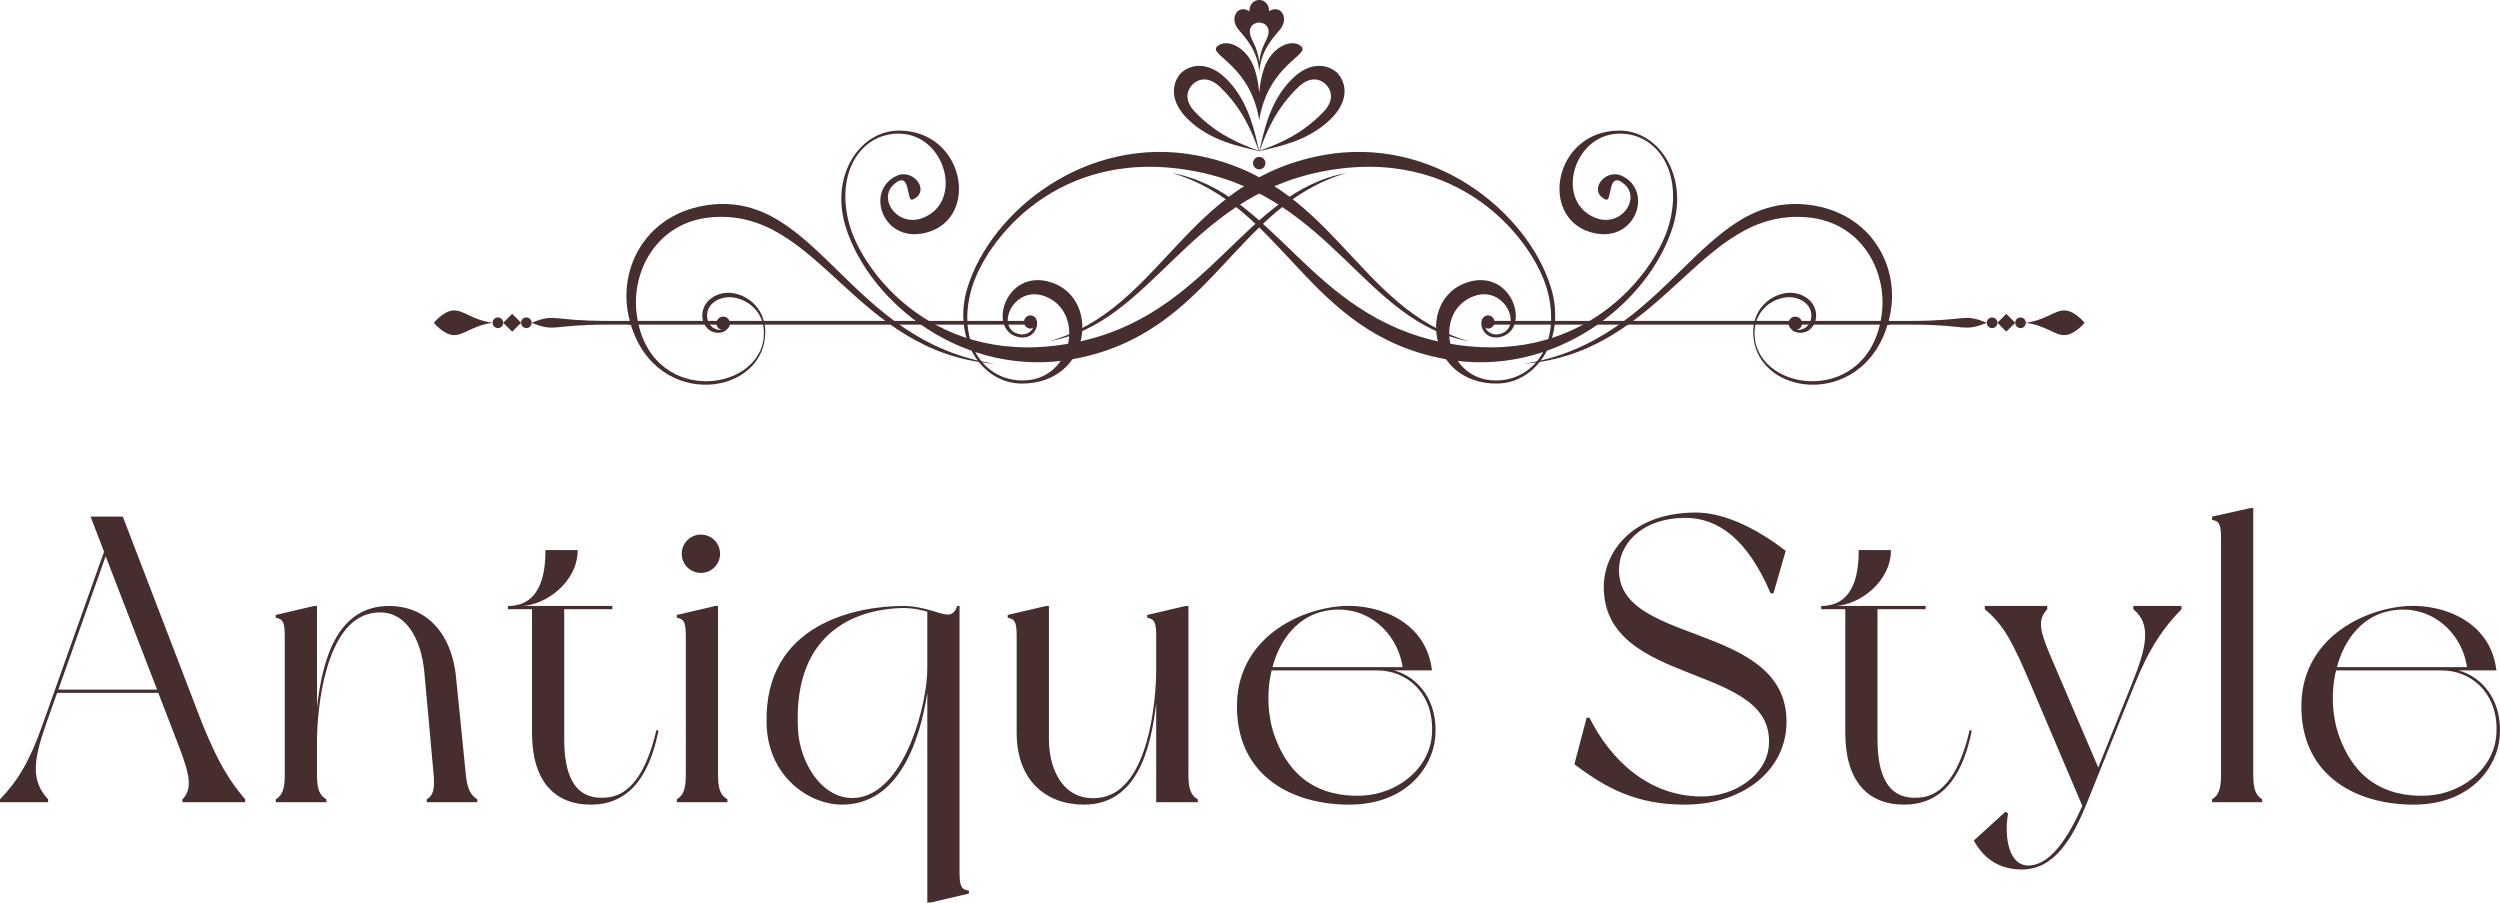
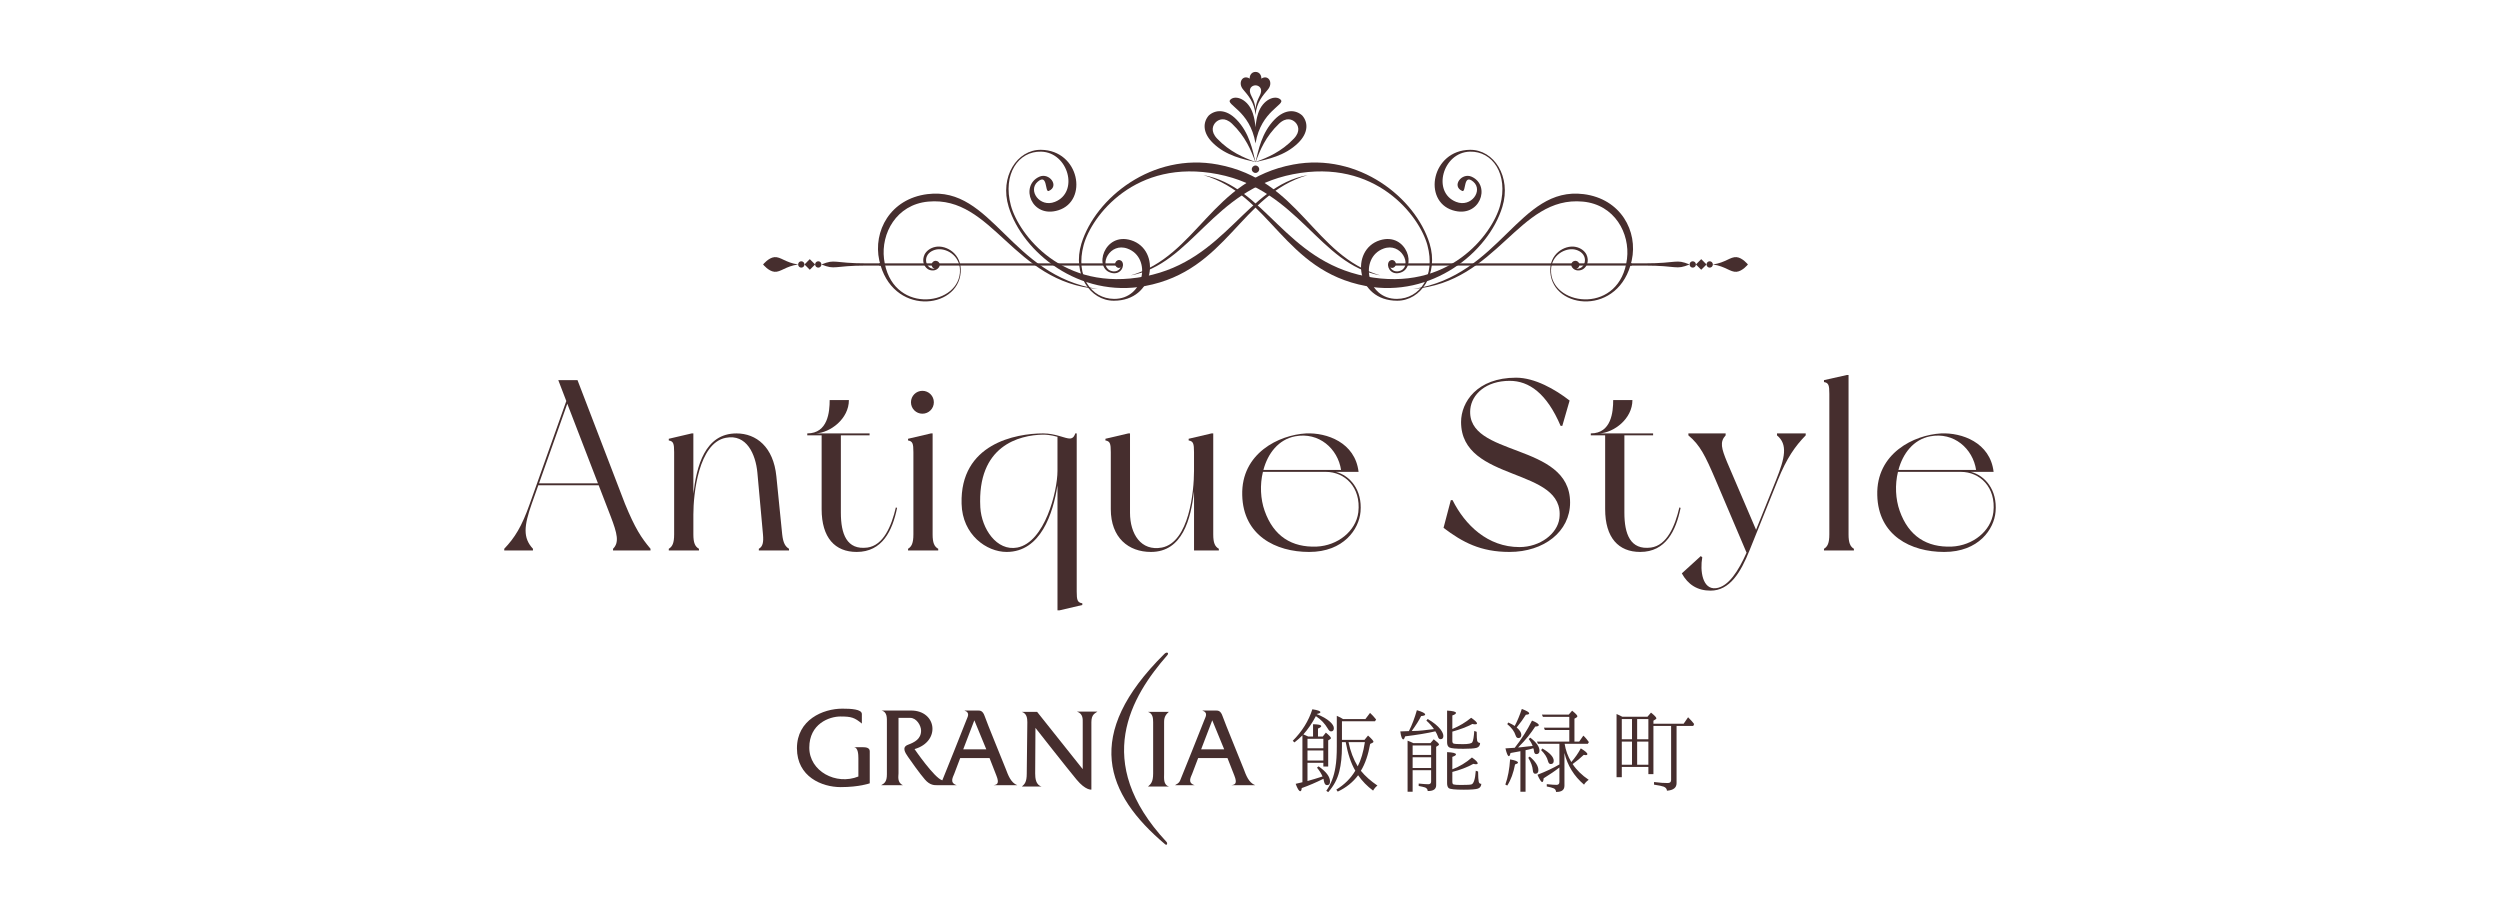
- <svg xmlns="http://www.w3.org/2000/svg" id="_レイヤー_2" data-name="レイヤー 2" viewBox="0 0 208.341 75.214">
+ <svg xmlns="http://www.w3.org/2000/svg" id="_レイヤー_2" data-name="レイヤー 2" viewBox="0 0 300 110">
  <defs>
    <style>
      .cls-1 {
        fill: #462e2e;
+       }
+ 
+       .cls-1, .cls-2 {
        stroke-width: 0px;
+       }
+ 
+       .cls-2 {
+         fill: none;
      }
    </style>
  </defs>
  <g id="top">
    <g>
      <g>
-         <path class="cls-1" d="m20.432,66.851h-5.235v-.238c.884-.884.612-2.074-.34-4.556l-1.666-4.317H4.76l-.918,2.583c-1.088,3.094-1.258,4.759.17,6.29v.238H0v-.238c1.462-1.53,2.448-3.094,3.57-6.29l5.1-14.347-1.122-2.923h2.686l6.629,17.27c1.394,3.4,2.278,4.759,3.57,6.29v.238Zm-7.343-9.383l-4.284-11.117-3.943,11.117h8.227Z" />
-         <path class="cls-1" d="m39.778,66.613v.238h-4.216v-.238c.544-.306.68-.884.578-2.006-.102-1.122-.612-6.867-.782-8.635-.238-2.55-1.496-5.439-4.42-4.861-3.808.748-4.521,7.853-4.521,10.708v2.788c0,1.19.238,1.7.782,2.006v.238h-4.216v-.238c.51-.306.748-.816.748-2.006v-11.491c0-1.189-.102-1.53-.748-1.632v-.238l3.196-.748h.238v8.431c.442-3.808,1.598-8.431,6.018-8.431,2.788,0,5.167,1.904,5.575,5.983.34,3.298.68,6.868.816,8.125.136,1.224.442,1.7.952,2.006Z" />
-         <path class="cls-1" d="m54.874,60.902c-.646,3.195-2.074,6.153-5.643,6.153-3.026,0-4.896-1.972-4.896-5.983v-10.301h-2.006v-.272c2.89,0,3.127-3.025,3.127-4.657h2.686c0,2.618-2.584,4.555-4.624,4.657h7.513v.272h-4.012v10.811c0,2.958.816,5.235,3.706,4.862,2.244-.306,3.366-2.992,3.978-5.61l.17.068Z" />
-         <path class="cls-1" d="m60.621,66.613v.238h-4.216v-.238c.51-.306.748-.816.748-2.006v-11.491c0-1.189-.102-1.53-.748-1.632v-.238l3.196-.748h.238v14.109c0,1.19.238,1.7.782,2.006Zm-3.808-20.466c0-.884.714-1.598,1.598-1.598s1.598.714,1.598,1.598c0,.884-.714,1.598-1.598,1.598s-1.598-.714-1.598-1.598Z" />
-         <path class="cls-1" d="m80.747,74.228v.238l-3.196.748h-.272v-17.474c-.612,3.943-2.346,9.315-7.105,9.315-2.788,0-6.187-2.38-6.289-6.731-.238-8.397,7.581-9.825,11.389-9.825,1.768,0,3.094.748,3.773.714.476-.034.646-.476.714-.714h.204v22.098c0,1.189.102,1.53.782,1.632Zm-3.468-23.254c-.17-.034-.952-.306-2.04-.306-3.264.068-9.213,1.496-8.737,10.165.17,2.958,2.278,6.154,5.167,5.61,3.841-.748,5.609-7.854,5.609-10.709v-4.76Z" />
-         <path class="cls-1" d="m99.82,66.851h-3.467v-8.261c-.442,3.842-1.598,8.465-6.018,8.465-3.128,0-5.609-1.972-5.609-5.983v-7.956c0-1.189-.102-1.53-.748-1.632v-.238l3.196-.748h.238v11.083c0,2.958,1.53,5.406,4.454,4.862,3.808-.748,4.488-7.854,4.488-10.709v-2.618c0-1.189-.102-1.53-.748-1.632v-.238l3.195-.748h.238v14.109c0,1.19.238,1.7.782,2.006v.238Z" />
-         <path class="cls-1" d="m119.608,61.446c-.204,2.414-2.346,5.609-7.173,5.609-4.692,0-9.213-2.312-9.349-7.921-.17-5.881,5.167-8.431,8.907-8.635,2.89-.136,6.868,1.258,7.343,5.372h-3.162c1.938.51,3.706,2.482,3.434,5.576Zm-4.827-5.576h-8.805c-.442,1.802-.34,3.808.238,5.439,1.258,3.57,3.808,5.134,7.275,4.998,2.924-.136,5.474-2.142,5.813-4.793.408-3.536-1.938-5.644-4.521-5.644Zm-8.737-.272h10.845c-.442-2.958-3.094-5.337-6.425-4.691-2.312.442-3.808,2.38-4.419,4.691Z" />
-         <path class="cls-1" d="m148.814,45.909l-1.02,3.536h-.238c-1.938-4.556-4.419-6.29-7.105-6.29-3.366,0-5.304,1.904-5.508,3.944-.646,6.799,13.939,4.556,13.939,13.055,0,4.045-3.638,6.901-8.465,6.901-4.045,0-6.562-1.36-9.213-3.366l1.02-3.875h.238c1.734,3.467,4.896,6.561,9.349,6.561,2.89,0,5.303-1.87,5.575-4.012.884-7.241-13.734-4.929-13.734-13.462,0-2.754,2.209-6.188,7.683-6.188,2.618,0,5.474,1.632,7.479,3.196Z" />
-         <path class="cls-1" d="m164.318,60.902c-.646,3.195-2.074,6.153-5.643,6.153-3.026,0-4.896-1.972-4.896-5.983v-10.301h-2.006v-.272c2.89,0,3.127-3.025,3.127-4.657h2.686c0,2.618-2.584,4.555-4.624,4.657h7.513v.272h-4.012v10.811c0,2.958.816,5.235,3.706,4.862,2.244-.306,3.366-2.992,3.978-5.61l.17.068Z" />
-         <path class="cls-1" d="m177.884,57.06s-2.72,6.765-3.943,9.791c-1.224,3.06-2.754,5.609-5.439,5.609-1.836,0-3.162-.85-4.012-2.414l2.652-2.414.204.17c-.34,1.904.034,4.522,1.903,4.318,1.768-.204,3.162-2.448,4.284-4.963l-4.352-10.233c-1.428-3.332-2.142-4.793-3.773-6.153v-.272h5.202v.272c-.85.918-.578,1.836.204,3.74l4.046,9.451,2.788-6.936c1.258-3.127,1.666-4.998.136-6.255v-.272h4.012v.272c-1.462,1.496-2.652,3.162-3.91,6.29Z" />
-         <path class="cls-1" d="m188.527,66.613v.238h-4.182v-.238c.51-.306.748-.816.748-2.006v-19.65c0-1.189-.102-1.53-.748-1.632v-.271l3.196-.714h.238v22.268c0,1.19.238,1.7.748,2.006Z" />
-         <path class="cls-1" d="m208.313,61.446c-.204,2.414-2.346,5.609-7.173,5.609-4.692,0-9.213-2.312-9.349-7.921-.17-5.881,5.167-8.431,8.907-8.635,2.89-.136,6.868,1.258,7.343,5.372h-3.162c1.938.51,3.706,2.482,3.434,5.576Zm-4.827-5.576h-8.805c-.442,1.802-.34,3.808.238,5.439,1.258,3.57,3.808,5.134,7.275,4.998,2.924-.136,5.474-2.142,5.813-4.793.408-3.536-1.938-5.644-4.521-5.644Zm-8.737-.272h10.845c-.442-2.958-3.094-5.337-6.425-4.691-2.312.442-3.808,2.38-4.419,4.691Z" />
-       </g>
-       <g>
        <g>
          <g>
-             <path class="cls-1" d="m172.133,27.921c.825-.072,1.587-1.017,1.588-1.022-.003-.002-.763-.952-1.588-1.024-.878-.074-1.538.774-3.308,1.024,1.769.248,2.43,1.098,3.308,1.022Z" />
-             <rect class="cls-1" x="123.903" y="26.743" width="33.608" height=".31" />
-             <rect class="cls-1" x="166.673" y="26.373" width="1.05" height="1.05" transform="translate(29.74916 125.8249) rotate(-44.88317)" />
-             <path class="cls-1" d="m167.941,26.899c0-.246.197-.445.442-.445.244,0,.442.199.442.445,0,.243-.198.444-.442.444-.245,0-.442-.2-.442-.444Z" />
-             <path class="cls-1" d="m165.573,26.899c0-.246.196-.445.441-.445.246,0,.442.199.442.445,0,.243-.197.444-.442.444-.245,0-.441-.2-.441-.444Z" />
-             <path class="cls-1" d="m159.272,26.743h-2.15v.31h2.15c4.706,0,4.306.65,6.301-.154-1.994-.808-1.594-.156-6.301-.156Z" />
+             <path class="cls-1" d="m102.449,89.665h1.105c.357,0,.816.06.816.487v3.845s-1.244.456-3.49.456c-2.245,0-5.247-1.236-5.247-4.66,0-3.422,3.131-4.754,5.444-4.754,1.044,0,2.346.062,2.346.647v1.143c-.879-.717-1.235-.85-2.57-.85-1.341,0-3.738.877-3.738,3.736,0,2.844,3.215,4.542,5.891,3.467v-2.182c0-.458-.036-1.335-.557-1.335Z" />
+             <path class="cls-1" d="m119.238,94.221h2.833c-.78-.293-1.105-1.235-1.368-1.921-.264-.682-2.315-5.669-2.538-6.354-.233-.683-.553-.683-.821-.683h-1.622c.779.262.35.816.22,1.206-.128.388-2.864,7.171-2.864,7.171-.947-.261-3.332-3.749-3.332-3.749,3.161-.91,2.679-4.628-.42-4.628h-3.553c.719.162.654.915.654,1.5v6.158c0,.845-.262,1.076-.685,1.3h2.605c-.715-.324-.525-1.075-.525-1.432v-6.644h1.405c.753,0,1.303.913,1.303,1.533,0,1.004-.785,1.397-1.562,1.689-.785.293-.359.945,0,1.465.357.523,1.399,1.992,2.023,2.71.617.717,1.172.68,1.464.68h2.346c-.908-.29-.421-1.003-.293-1.363.133-.361.717-1.893.717-1.893h3.519s.426,1.105.816,2.088c.395.973.094,1.104-.324,1.167Zm-3.652-4.298l1.335-3.487,1.436,3.487h-2.771Z" />
+             <path class="cls-1" d="m147.781,94.221h2.841c-.787-.293-1.11-1.235-1.369-1.921-.259-.682-2.316-5.669-2.542-6.354-.23-.683-.551-.683-.818-.683h-1.626c.787.262.357.816.225,1.206-.13.388-2.868,7.171-2.868,7.171-.182.426-.449.432-.617.581h2.347c-.913-.29-.424-1.003-.295-1.363.129-.361.72-1.893.72-1.893h3.518s.429,1.105.819,2.088c.389.973.094,1.104-.335,1.167Zm-3.645-4.298l1.335-3.487,1.433,3.487h-2.768Z" />
+             <path class="cls-1" d="m137.757,94.387c.325-.295.62-.524.62-1.564v-6.159c0-.487-.038-1.046-.62-1.24h2.504c-.259.231-.569.521-.569,1.177v6.222c0,.556-.113,1.372.605,1.564h-2.541Z" />
+             <path class="cls-1" d="m124.254,87.346s-.032,4.919-.032,5.478c0,.556.066,1.372.783,1.564h-2.381c.332-.295.586-.524.586-1.564,0-1.041.07-5.675.07-6.159,0-.487-.07-1.046-.656-1.24h1.831l5.472,6.875v-5.601c0-.361.066-1.043-.683-1.303h2.443c-.29.223-.721.324-.721,1.269v8.086s-.68.125-1.785-1.209c-1.112-1.334-4.926-6.195-4.926-6.195Z" />
+             <path class="cls-1" d="m139.828,101.325c-7.167-6.041-9.91-13.151-.107-22.852.307-.307.599-.125.357.15-4.296,4.913-9.089,12.77-.098,22.402.139.146.088.466-.152.299Z" />
          </g>
          <g>
-             <path class="cls-1" d="m37.745,27.921c-.824-.072-1.587-1.017-1.588-1.022.003-.002.764-.952,1.588-1.024.878-.074,1.538.774,3.308,1.024-1.769.248-2.43,1.098-3.308,1.022Z" />
-             <rect class="cls-1" x="52.368" y="26.743" width="33.608" height=".31" />
-             <rect class="cls-1" x="42.155" y="26.373" width="1.05" height="1.05" transform="translate(-6.495317 38.16248) rotate(-45.12194)" />
-             <path class="cls-1" d="m41.937,26.899c0-.246-.197-.445-.442-.445-.245,0-.442.199-.442.445,0,.243.197.444.442.444.246,0,.442-.2.442-.444Z" />
-             <path class="cls-1" d="m44.305,26.899c0-.246-.196-.445-.441-.445-.245,0-.442.199-.442.445,0,.243.197.444.442.444.245,0,.441-.2.441-.444Z" />
-             <path class="cls-1" d="m50.606,26.743h2.149v.31h-2.149c-4.706,0-4.305.65-6.301-.154,1.995-.808,1.594-.156,6.301-.156Z" />
+             <path class="cls-1" d="m156.293,88.241c-.279.279-.594.57-.958.849l-.206-.194c1.115-1.115,1.904-2.376,2.352-3.783.655.097.97.219.97.352,0,.085-.146.157-.424.206l-.012.024c.667.267,1.188.558,1.564.897.327.291.485.558.485.788,0,.242-.109.388-.34.388-.133,0-.266-.109-.4-.352-.328-.558-.788-1.067-1.419-1.479-.461.861-.958,1.589-1.504,2.195.097.024.267.109.509.218l.073.036h.582v-1.479c.655.012.982.085.982.23,0,.085-.133.182-.388.291v.958h.57l.376-.473c.412.339.607.557.607.655,0,.036-.024.085-.073.121l-.255.158v3.14h-.582v-.448h-1.904v2.183c.582-.158,1.176-.34,1.807-.546-.169-.376-.388-.727-.667-1.055l.194-.158c.922.643,1.37,1.249,1.37,1.819,0,.291-.121.437-.364.437-.182,0-.303-.158-.364-.473-.012-.097-.036-.194-.06-.291-.886.437-1.746.813-2.607,1.115-.012.242-.085.376-.17.376-.158,0-.339-.291-.558-.885,0,0,.085-.024.242-.06.219-.049.412-.097.57-.133v-5.626Zm.606.412v1.14h1.904v-1.14h-1.904Zm0,2.607h1.904v-1.201h-1.904v1.201Zm4.135-2.207v.521c0,1.164-.109,2.158-.315,2.983-.23.946-.679,1.77-1.334,2.498l-.23-.158c.558-.8.922-1.722,1.091-2.801.122-.679.17-1.528.17-2.51v-3.686c.315.133.57.267.752.388h2.68l.557-.74c.23.206.473.473.728.788l-.133.218h-3.965v2.231h2.704l.425-.521c.437.388.655.643.655.752,0,.024-.036.061-.097.109l-.303.146c-.23,1.297-.594,2.377-1.115,3.225.534.655,1.201,1.237,1.988,1.771-.206.157-.376.352-.521.606-.703-.521-1.309-1.14-1.795-1.843-.618.825-1.419,1.479-2.449,1.964l-.169-.242c.97-.594,1.734-1.346,2.279-2.268-.521-.885-.897-2.025-1.152-3.431h-.449Zm.788,0c.23,1.128.607,2.086,1.104,2.91.388-.74.679-1.722.861-2.91h-1.964Z" />
+             <path class="cls-1" d="m168.618,88.363c-.073.242-.146.364-.218.364-.158,0-.279-.315-.364-.958.557-.012.909-.024,1.031-.036.388-.752.691-1.576.958-2.51.667.194.995.364.995.521,0,.097-.158.157-.485.182-.242.497-.606,1.079-1.128,1.795h.109c.849,0,1.698-.133,2.558-.23-.242-.352-.533-.691-.909-1.018l.157-.194c.691.4,1.201.813,1.54,1.249.231.315.34.57.34.788,0,.255-.109.388-.34.388-.157,0-.267-.121-.339-.376-.061-.17-.146-.364-.279-.57-.97.23-2.183.425-3.626.606Zm3.032.813l.4-.461c.424.327.63.521.63.618,0,.036-.024.085-.097.133l-.243.146v4.608c0,.485-.339.715-1.018.703,0-.194-.097-.328-.303-.425-.158-.049-.425-.121-.776-.182v-.291c.497.049.885.085,1.14.085.23,0,.352-.109.352-.328v-1.358h-2.219v2.583h-.606v-6.123c.242.085.473.182.691.291h2.049Zm-2.134.279v1.14h2.219v-1.14h-2.219Zm2.219,2.704v-1.285h-2.219v1.285h2.219Zm2.546-4.68c.873-.364,1.613-.813,2.256-1.346.461.315.703.545.703.679,0,.073-.085.109-.219.109-.109,0-.218-.012-.327-.048-.655.352-1.467.655-2.413.922v1.115c0,.158.036.267.146.315.109.048.485.073,1.104.073.679,0,1.055-.073,1.152-.242.109-.194.182-.655.23-1.346l.291.109c0,.57.024.922.06,1.091.073.158.182.242.352.242-.012.328-.17.521-.449.594-.279.073-.8.109-1.564.109-.897,0-1.455-.049-1.673-.158-.182-.097-.279-.303-.279-.63v-3.795c.703.036,1.067.133,1.067.279,0,.109-.158.206-.437.303v1.625Zm0,4.838c.861-.328,1.649-.8,2.352-1.419.461.327.691.557.691.703,0,.073-.073.109-.194.109-.073,0-.182-.012-.327-.048-.764.425-1.613.74-2.522.97v1.152c0,.206.036.315.158.352.133.036.412.06.861.06.727,0,1.152-.024,1.285-.073.255-.085.436-.618.509-1.637l.279.097c0,.63.036,1.031.073,1.212.036.17.121.267.315.267-.024.291-.157.485-.412.57-.242.085-.813.133-1.685.133-1.055,0-1.661-.061-1.819-.194-.121-.097-.194-.303-.194-.582v-3.735c.703.036,1.067.121,1.067.279,0,.097-.158.194-.437.291v1.492Z" />
+             <path class="cls-1" d="m180.641,94.147c.315-.873.497-1.88.57-3.019.63.109.946.242.946.388,0,.073-.121.146-.352.218-.194,1.018-.497,1.855-.934,2.534l-.23-.121Zm3.201-7.676c.546.218.813.4.813.546,0,.097-.133.157-.425.169-.521.8-1.164,1.625-1.964,2.413l-.097.097.315-.024c.182-.024.425-.048.74-.085.376-.036.606-.061.691-.073-.085-.267-.255-.557-.473-.836l.194-.158c.727.558,1.103,1.079,1.103,1.576,0,.255-.133.4-.388.4-.158,0-.255-.146-.279-.4,0-.061-.024-.158-.073-.303l-.097.024c-.352.121-.643.158-.836.206v4.984h-.618v-4.863c-.219.049-.607.122-1.188.219-.049.242-.121.376-.194.376-.133,0-.267-.315-.412-.934.497-.024.873-.048,1.115-.073.813-1.031,1.503-2.122,2.073-3.262Zm-1.225-1.394c.594.218.886.388.886.534,0,.085-.133.145-.4.157-.291.473-.655.982-1.104,1.528.364.315.558.606.558.873s-.121.4-.352.4c-.158,0-.267-.109-.34-.34-.146-.461-.473-.909-.994-1.334l.121-.194c.327.146.582.279.776.412.327-.618.606-1.297.849-2.037Zm.946,5.711c.691.582,1.043,1.14,1.043,1.637,0,.279-.121.425-.376.425-.17,0-.267-.133-.291-.412-.036-.461-.218-.97-.546-1.504l.17-.145Zm4.171,3.492c0,.521-.339.764-1.006.752-.012-.206-.109-.364-.303-.437-.158-.073-.437-.146-.813-.218v-.279c.546.06.934.085,1.164.085s.352-.109.352-.339v-1.746c-.485.388-1.116.813-1.892,1.297-.024.291-.073.449-.169.449-.122,0-.328-.303-.57-.873,1.006-.388,1.879-.8,2.631-1.237v-2.474h-2.571l-.121-.267h3.88v-1.394h-2.934l-.109-.279h3.043v-1.297h-3.165l-.121-.267h3.213l.412-.473c.424.339.63.558.63.667,0,.049-.036.097-.085.133l-.267.158v2.752h.57l.497-.715.158.146c.133.121.303.352.509.63l-.133.206h-2.777c.121.776.388,1.516.8,2.183.449-.509.825-1.055,1.14-1.637.521.315.788.546.788.691,0,.073-.073.121-.206.121-.073,0-.146-.012-.23-.036-.388.376-.825.74-1.334,1.104.461.703,1.104,1.334,1.928,1.891-.255.182-.448.376-.557.582-1.213-1.031-1.989-2.304-2.352-3.807v3.929Zm-2.644-4.462c.909.534,1.358,1.031,1.358,1.479,0,.255-.121.388-.364.388-.158,0-.267-.121-.328-.364-.109-.448-.388-.873-.824-1.309l.157-.194Z" />
+             <path class="cls-1" d="m197.695,86.01l.425-.497c.425.34.643.57.643.679,0,.049-.024.097-.085.121l-.267.17v.364h3.626l.534-.776c.327.327.57.594.727.813l-.109.23h-2.001v6.863c0,.546-.376.849-1.152.909-.012-.218-.146-.388-.388-.485-.194-.073-.582-.158-1.164-.243v-.315c.716.097,1.273.121,1.649.121.266,0,.4-.121.4-.364v-6.487h-2.122v5.784h-.606v-.861h-3.189v1.224h-.63v-7.578c.218.085.437.194.691.327h3.019Zm-3.08.279v2.425h1.225v-2.425h-1.225Zm1.225,2.704h-1.225v2.777h1.225v-2.777Zm1.964-.279v-2.425h-1.346v2.425h1.346Zm0,3.055v-2.777h-1.346v2.777h1.346Z" />
          </g>
        </g>
        <g>
-           <g>
-             <path class="cls-1" d="m104.579,5.823c.193.597.301,1.258.36,1.915.057-.658.168-1.319.359-1.915.636-1.992,2.434-2.664,3.158-1.94.708.711-2.739,1.502-3.507,6.063-.003.02-.006.032-.01.049-.002-.017-.006-.029-.008-.049-.772-4.561-4.218-5.352-3.511-6.063.727-.724,2.521-.052,3.158,1.94Z" />
-             <path class="cls-1" d="m104.133.941c-.974-.63-1.716.565-.934,1.504.681.812,1.615,1.805,1.742,3.574.127-1.769,1.063-2.759,1.74-3.574.783-.939.04-2.134-.932-1.504.045-.376-.216-.944-.808-.941-.596,0-.861.565-.808.941Zm.806.936c.412.008.844.302.778.869-.076.652-.627,1.037-.778,2.431-.149-1.394-.705-1.779-.78-2.431-.066-.568.367-.861.78-.869Z" />
-             <path class="cls-1" d="m98.991,9.931c1.874,1.828,4.287,2.261,5.949,2.668-.405-1.66-.841-4.077-2.666-5.95-1.458-1.495-2.935-1.389-3.854-.568-.82.918-.926,2.394.571,3.85Zm.587-.612c-.979-1.033-.597-1.879-.199-2.278.399-.401,1.249-.78,2.279.196,1.857,1.763,2.687,3.759,3.241,5.323-1.561-.554-3.557-1.385-5.321-3.241Z" />
-             <path class="cls-1" d="m107.605,6.649c-1.825,1.873-2.261,4.29-2.665,5.95,1.659-.407,4.074-.84,5.948-2.668,1.494-1.455,1.391-2.931.57-3.85-.92-.822-2.395-.927-3.853.568Zm.617.587c1.028-.976,1.876-.597,2.275-.196.403.399.783,1.245-.199,2.278-1.763,1.856-3.758,2.687-5.318,3.241.552-1.564,1.384-3.56,3.241-5.323Z" />
-           </g>
-           <path class="cls-1" d="m105.457,13.594c0,.288-.232.519-.518.519-.285,0-.518-.231-.518-.519,0-.283.233-.516.518-.516.286,0,.518.233.518.516Z" />
+           <path class="cls-1" d="m78.062,66.058h-4.498v-.204c.759-.76.526-1.782-.292-3.914l-1.431-3.709h-7.243l-.789,2.219c-.935,2.658-1.081,4.089.146,5.403v.204h-3.446v-.204c1.256-1.315,2.103-2.658,3.067-5.403l4.381-12.325-.964-2.511h2.307l5.695,14.836c1.198,2.921,1.957,4.089,3.067,5.403v.204Zm-6.308-8.061l-3.68-9.55-3.388,9.55h7.068Z" />
+           <path class="cls-1" d="m94.682,65.854v.204h-3.622v-.204c.467-.263.584-.76.497-1.723-.088-.964-.526-5.899-.672-7.418-.205-2.19-1.285-4.673-3.797-4.176-3.271.642-3.884,6.746-3.884,9.199v2.395c0,1.022.205,1.46.672,1.723v.204h-3.622v-.204c.438-.263.643-.701.643-1.723v-9.872c0-1.022-.088-1.314-.643-1.402v-.204l2.745-.643h.204v7.243c.38-3.271,1.373-7.243,5.17-7.243,2.395,0,4.439,1.636,4.79,5.14.292,2.833.584,5.9.701,6.98.117,1.051.38,1.46.818,1.723Z" />
+           <path class="cls-1" d="m107.65,60.947c-.555,2.745-1.782,5.286-4.848,5.286-2.599,0-4.206-1.694-4.206-5.14v-8.85h-1.723v-.234c2.482,0,2.687-2.599,2.687-4.001h2.308c0,2.249-2.22,3.913-3.972,4.001h6.454v.234h-3.446v9.288c0,2.541.701,4.498,3.183,4.177,1.927-.263,2.891-2.571,3.417-4.819l.146.059Z" />
+           <path class="cls-1" d="m112.587,65.854v.204h-3.622v-.204c.438-.263.643-.701.643-1.723v-9.872c0-1.022-.088-1.314-.643-1.402v-.204l2.745-.643h.204v12.121c0,1.022.205,1.46.672,1.723Zm-3.271-17.582c0-.759.613-1.373,1.373-1.373s1.373.613,1.373,1.373c0,.76-.613,1.373-1.373,1.373s-1.373-.613-1.373-1.373Z" />
+           <path class="cls-1" d="m129.877,72.396v.204l-2.745.643h-.234v-15.012c-.526,3.388-2.015,8.002-6.104,8.002-2.395,0-5.315-2.045-5.403-5.783-.205-7.214,6.513-8.441,9.784-8.441,1.519,0,2.658.643,3.242.614.409-.029.555-.409.614-.614h.175v18.984c0,1.022.088,1.314.672,1.402Zm-2.979-19.977c-.146-.029-.818-.263-1.753-.263-2.804.058-7.915,1.285-7.506,8.732.146,2.541,1.957,5.287,4.439,4.819,3.3-.643,4.819-6.747,4.819-9.2v-4.089Z" />
+           <path class="cls-1" d="m146.263,66.058h-2.979v-7.097c-.38,3.3-1.373,7.272-5.17,7.272-2.687,0-4.819-1.694-4.819-5.14v-6.835c0-1.022-.088-1.314-.643-1.402v-.204l2.745-.643h.204v9.521c0,2.541,1.314,4.644,3.826,4.177,3.271-.643,3.855-6.747,3.855-9.2v-2.249c0-1.022-.088-1.314-.643-1.402v-.204l2.745-.643h.205v12.121c0,1.022.204,1.46.672,1.723v.204Z" />
+           <path class="cls-1" d="m163.262,61.415c-.175,2.073-2.015,4.819-6.162,4.819-4.031,0-7.915-1.986-8.032-6.805-.146-5.053,4.439-7.243,7.652-7.418,2.482-.117,5.9,1.081,6.308,4.615h-2.716c1.665.438,3.183,2.132,2.95,4.79Zm-4.147-4.79h-7.564c-.38,1.548-.292,3.271.204,4.673,1.081,3.067,3.271,4.41,6.25,4.293,2.512-.117,4.702-1.84,4.994-4.118.35-3.037-1.665-4.848-3.884-4.848Zm-7.506-.234h9.317c-.38-2.541-2.658-4.585-5.52-4.03-1.986.38-3.271,2.045-3.797,4.03Z" />
+           <path class="cls-1" d="m188.353,48.067l-.876,3.037h-.205c-1.664-3.914-3.797-5.403-6.104-5.403-2.891,0-4.556,1.636-4.732,3.388-.555,5.841,11.975,3.914,11.975,11.215,0,3.475-3.125,5.929-7.272,5.929-3.475,0-5.637-1.168-7.915-2.891l.876-3.329h.205c1.49,2.979,4.206,5.636,8.032,5.636,2.482,0,4.556-1.606,4.79-3.446.76-6.221-11.799-4.235-11.799-11.565,0-2.366,1.898-5.316,6.6-5.316,2.249,0,4.702,1.402,6.426,2.745Z" />
+           <path class="cls-1" d="m201.672,60.947c-.555,2.745-1.782,5.286-4.848,5.286-2.599,0-4.206-1.694-4.206-5.14v-8.85h-1.723v-.234c2.482,0,2.687-2.599,2.687-4.001h2.308c0,2.249-2.22,3.913-3.972,4.001h6.454v.234h-3.446v9.288c0,2.541.701,4.498,3.183,4.177,1.927-.263,2.891-2.571,3.417-4.819l.146.059Z" />
+           <path class="cls-1" d="m213.326,57.647s-2.336,5.812-3.388,8.411c-1.052,2.628-2.366,4.819-4.673,4.819-1.577,0-2.716-.73-3.446-2.073l2.278-2.074.175.146c-.292,1.636.029,3.885,1.635,3.709,1.519-.175,2.717-2.103,3.68-4.264l-3.738-8.791c-1.227-2.862-1.84-4.118-3.242-5.286v-.234h4.469v.234c-.73.789-.497,1.577.175,3.213l3.476,8.119,2.395-5.958c1.081-2.687,1.431-4.293.117-5.374v-.234h3.446v.234c-1.256,1.285-2.278,2.717-3.359,5.403Z" />
+           <path class="cls-1" d="m222.469,65.854v.204h-3.592v-.204c.438-.263.643-.701.643-1.723v-16.881c0-1.022-.088-1.314-.643-1.402v-.233l2.745-.614h.204v19.13c0,1.022.205,1.46.643,1.723Z" />
+           <path class="cls-1" d="m239.467,61.415c-.175,2.073-2.015,4.819-6.162,4.819-4.031,0-7.915-1.986-8.032-6.805-.146-5.053,4.439-7.243,7.652-7.418,2.482-.117,5.9,1.081,6.308,4.615h-2.716c1.665.438,3.183,2.132,2.95,4.79Zm-4.147-4.79h-7.564c-.38,1.548-.292,3.271.204,4.673,1.081,3.067,3.271,4.41,6.25,4.293,2.512-.117,4.702-1.84,4.994-4.118.35-3.037-1.665-4.848-3.884-4.848Zm-7.506-.234h9.317c-.38-2.541-2.658-4.585-5.52-4.03-1.986.38-3.271,2.045-3.797,4.03Z" />
+         </g>
+         <g>
          <g>
            <g>
-               <path class="cls-1" d="m120.359,29.909c-11.489-2.145-13.309-12.757-22.701-15.491,8.566,1.559,11.399,11.914,22.673,14.134,11.576,2.278,17.687-5.872,18.779-9.902,1.178-4.368-1.06-7.603-4.236-7.511-3.808.109-5.313,5.685-1.91,7.017,2.118.834,3.804-1.599,2.405-2.809-1.447-1.247-.978,1.539-1.556,1.282-1.528-.673-.067-2.619,1.327-1.984,2.749,1.247,1.121,5.875-2.67,4.68-4.201-1.322-2.947-8.369,2.42-8.442,3.339-.046,5.824,3.755,4.529,7.974-1.956,6.382-9.898,12.763-19.06,11.053Z" />
-               <path class="cls-1" d="m150.769,17.073c5.197.656,7.618,5.184,6.722,9.264-1.712,7.801-11.001,6.908-11.375,1.646-.188-2.592,2.029-3.808,3.476-3.553.849.148,1.371.663,1.576,1.086.401.857.093,1.651-.44,2.013-.363.256-1.151.37-1.576-.243-.022-.018-.069-.135-.082-.173-.031-.106-.034-.22.005-.338.097-.295.416-.456.71-.361.299.096.458.416.362.711-.067.205-.235.332-.423.369.343.038.649-.112.789-.226.428-.352.565-.998.322-1.532-.271-.6-.963-.918-1.579-.964-1.363-.089-3.236,1.054-3.025,3.332.439,4.715,9.65,5.708,10.596-1.992.435-3.542-1.704-7.577-6.16-7.997-9.052-.855-11.891,11.293-23.711,12.206,12.206-1.859,14.766-14.389,23.811-13.25Z" />
-               <path class="cls-1" d="m129.258,23.986c-1.96-6.379-9.902-12.76-19.058-11.045-11.49,2.145-13.313,12.753-22.704,15.488,8.565-1.559,11.4-11.916,22.673-14.134,11.578-2.275,17.688,5.872,18.779,9.902,1.178,4.362-1.059,7.471-4.236,7.511-4.245.052-5.334-5.736-1.91-7.017,2.506-.938,4.051,2.348,2.427,3.063-.659.289-1.264.006-1.458-.462.072.037.135.093.222.093.306,0,.552-.248.552-.552,0-.306-.246-.554-.552-.554-.153.018-.317.078-.418.226-.398.589.155,1.851,1.417,1.59,2.662-.551,1.109-5.767-2.684-4.575-4.204,1.322-3.349,8.45,2.423,8.446,3.335-.003,5.819-3.755,4.526-7.981Z" />
+               <path class="cls-1" d="m208.386,32.614c.709-.062,1.364-.874,1.364-.878-.003-.001-.656-.818-1.364-.879-.754-.063-1.321.665-2.842.879,1.519.213,2.087.944,2.842.878Z" />
+               <rect class="cls-1" x="166.952" y="31.602" width="28.872" height=".267" />
+               <rect class="cls-1" x="203.695" y="31.284" width=".902" height=".902" transform="translate(37.1043 153.3077) rotate(-44.88317)" />
+               <path class="cls-1" d="m204.784,31.736c0-.212.17-.383.38-.383.21,0,.38.171.38.383,0,.209-.17.381-.38.381-.21,0-.38-.172-.38-.381Z" />
+               <path class="cls-1" d="m202.75,31.736c0-.212.168-.383.379-.383.211,0,.38.171.38.383,0,.209-.169.381-.38.381-.21,0-.379-.172-.379-.381Z" />
+               <path class="cls-1" d="m197.337,31.602h-1.847v.267h1.847c4.043,0,3.699.559,5.413-.133-1.713-.694-1.369-.134-5.413-.134Z" />
            </g>
            <g>
-               <path class="cls-1" d="m89.519,29.909c11.489-2.145,13.311-12.757,22.701-15.491-8.565,1.559-11.4,11.914-22.672,14.134-11.577,2.278-17.688-5.872-18.781-9.902-1.177-4.368,1.06-7.603,4.237-7.511,3.808.109,5.312,5.685,1.91,7.017-2.116.834-3.804-1.599-2.406-2.809,1.447-1.247.978,1.539,1.556,1.282,1.529-.673.067-2.619-1.327-1.984-2.749,1.247-1.119,5.875,2.671,4.68,4.203-1.322,2.947-8.369-2.42-8.442-3.337-.046-5.824,3.755-4.527,7.974,1.955,6.382,9.897,12.763,19.059,11.053Z" />
-               <path class="cls-1" d="m59.108,17.073c-5.196.656-7.616,5.184-6.721,9.264,1.712,7.801,10.999,6.908,11.374,1.646.188-2.592-2.029-3.808-3.476-3.553-.849.148-1.371.663-1.577,1.086-.401.857-.091,1.651.442,2.013.363.256,1.153.37,1.576-.243.022-.018.067-.135.082-.173.029-.106.034-.22-.005-.338-.096-.295-.415-.456-.711-.361-.297.096-.458.416-.36.711.067.205.234.332.421.369-.34.038-.649-.112-.788-.226-.428-.352-.566-.998-.323-1.532.272-.6.964-.918,1.578-.964,1.363-.089,3.238,1.054,3.026,3.332-.439,4.715-9.65,5.708-10.595-1.992-.434-3.542,1.704-7.577,6.16-7.997,9.053-.855,11.891,11.293,23.712,12.206-12.206-1.859-14.767-14.389-23.813-13.25Z" />
-               <path class="cls-1" d="m80.62,23.986c1.96-6.379,9.902-12.76,19.059-11.045,11.49,2.145,13.311,12.753,22.702,15.488-8.563-1.559-11.399-11.916-22.672-14.134-11.578-2.275-17.688,5.872-18.779,9.902-1.177,4.362,1.06,7.471,4.235,7.511,4.246.052,5.337-5.736,1.912-7.017-2.506-.938-4.052,2.348-2.427,3.063.659.289,1.265.006,1.46-.462-.074.037-.136.093-.223.093-.304,0-.552-.248-.552-.552,0-.306.249-.554.552-.554.153.018.318.078.418.226.398.589-.155,1.851-1.417,1.59-2.662-.551-1.109-5.767,2.682-4.575,4.206,1.322,3.351,8.45-2.419,8.446-3.337-.003-5.822-3.755-4.529-7.981Z" />
+               <path class="cls-1" d="m92.935,32.614c-.708-.062-1.363-.874-1.364-.878.003-.001.657-.818,1.364-.879.754-.063,1.321.665,2.842.879-1.519.213-2.087.944-2.842.878Z" />
+               <rect class="cls-1" x="105.497" y="31.602" width="28.872" height=".267" />
+               <rect class="cls-1" x="96.724" y="31.284" width=".902" height=".902" transform="translate(6.120137 78.20196) rotate(-45.12194)" />
+               <path class="cls-1" d="m96.536,31.736c0-.212-.169-.383-.38-.383-.21,0-.38.171-.38.383,0,.209.17.381.38.381.211,0,.38-.172.38-.381Z" />
+               <path class="cls-1" d="m98.571,31.736c0-.212-.168-.383-.379-.383-.21,0-.38.171-.38.383,0,.209.17.381.38.381.21,0,.379-.172.379-.381Z" />
+               <path class="cls-1" d="m103.984,31.602h1.846v.267h-1.846c-4.043,0-3.699.559-5.413-.133,1.714-.694,1.37-.134,5.413-.134Z" />
+             </g>
+           </g>
+           <g>
+             <g>
+               <path class="cls-1" d="m150.351,13.63c.166.512.259,1.08.31,1.645.049-.565.145-1.133.308-1.645.547-1.711,2.091-2.288,2.713-1.667.608.611-2.353,1.291-3.013,5.209-.002.017-.005.028-.008.042-.002-.014-.005-.025-.007-.042-.663-3.918-3.624-4.598-3.016-5.209.624-.622,2.165-.045,2.713,1.667Z" />
+               <path class="cls-1" d="m149.968,9.436c-.837-.541-1.474.485-.802,1.292.585.698,1.387,1.551,1.496,3.071.109-1.52.913-2.37,1.495-3.071.672-.807.034-1.834-.8-1.292.039-.323-.185-.811-.694-.808-.512,0-.739.485-.694.808Zm.693.804c.354.007.725.259.668.747-.065.56-.539.891-.668,2.089-.128-1.197-.605-1.529-.67-2.089-.056-.488.316-.74.67-.747Z" />
+               <path class="cls-1" d="m145.551,17.159c1.61,1.571,3.683,1.943,5.111,2.292-.348-1.426-.722-3.503-2.29-5.112-1.253-1.284-2.521-1.193-3.311-.488-.704.789-.795,2.057.49,3.307Zm.505-.526c-.841-.887-.513-1.614-.171-1.957.343-.344,1.073-.67,1.958.168,1.595,1.514,2.309,3.229,2.785,4.573-1.341-.476-3.056-1.19-4.572-2.784Z" />
+               <path class="cls-1" d="m152.951,14.34c-1.568,1.609-1.943,3.686-2.289,5.112,1.426-.35,3.5-.722,5.11-2.292,1.283-1.25,1.195-2.518.49-3.307-.791-.706-2.058-.796-3.31.488Zm.53.505c.883-.839,1.612-.513,1.954-.168.346.343.673,1.07-.171,1.957-1.514,1.594-3.228,2.308-4.568,2.784.474-1.343,1.189-3.059,2.785-4.573Z" />
+             </g>
+             <path class="cls-1" d="m151.105,20.306c0,.247-.199.446-.445.446-.245,0-.445-.199-.445-.446,0-.243.2-.443.445-.443.246,0,.445.2.445.443Z" />
+             <g>
+               <g>
+                 <path class="cls-1" d="m163.908,34.322c-9.87-1.843-11.433-10.96-19.502-13.308,7.359,1.339,9.793,10.235,19.478,12.143,9.945,1.957,15.194-5.045,16.133-8.507,1.012-3.753-.91-6.531-3.639-6.452-3.271.093-4.564,4.884-1.641,6.028,1.819.716,3.268-1.374,2.066-2.413-1.243-1.071-.84,1.322-1.337,1.101-1.313-.578-.058-2.25,1.14-1.705,2.362,1.071.963,5.047-2.294,4.021-3.609-1.136-2.531-7.19,2.079-7.253,2.869-.039,5.003,3.226,3.891,6.851-1.68,5.483-8.504,10.965-16.374,9.495Z" />
+                 <path class="cls-1" d="m190.033,23.295c4.465.564,6.544,4.453,5.775,7.959-1.471,6.702-9.45,5.934-9.772,1.414-.162-2.227,1.743-3.272,2.986-3.052.729.127,1.178.569,1.354.933.344.736.08,1.418-.378,1.73-.312.22-.989.318-1.354-.209-.019-.016-.059-.116-.07-.148-.026-.091-.03-.189.005-.29.083-.254.357-.392.61-.31.257.083.394.357.311.611-.058.176-.202.285-.363.317.294.033.558-.096.678-.195.367-.302.486-.857.277-1.316-.233-.515-.828-.789-1.356-.828-1.171-.076-2.78.905-2.599,2.863.377,4.051,8.29,4.904,9.103-1.711.374-3.043-1.464-6.509-5.292-6.87-7.777-.735-10.216,9.701-20.37,10.486,10.486-1.597,12.685-12.362,20.456-11.383Z" />
+                 <path class="cls-1" d="m171.552,29.233c-1.684-5.48-8.507-10.962-16.372-9.489-9.871,1.843-11.437,10.956-19.504,13.306,7.358-1.34,9.794-10.237,19.478-12.143,9.946-1.955,15.195,5.045,16.133,8.507,1.012,3.747-.91,6.418-3.639,6.452-3.647.045-4.582-4.928-1.641-6.028,2.153-.806,3.48,2.017,2.085,2.631-.566.249-1.086.005-1.253-.397.062.032.116.08.191.08.263,0,.474-.213.474-.474,0-.263-.212-.476-.474-.476-.131.016-.272.067-.359.194-.342.506.133,1.591,1.217,1.366,2.287-.473.953-4.954-2.305-3.93-3.611,1.136-2.877,7.259,2.081,7.256,2.865-.003,4.999-3.226,3.889-6.856Z" />
+               </g>
+               <g>
+                 <path class="cls-1" d="m137.413,34.322c9.87-1.843,11.435-10.96,19.502-13.308-7.358,1.339-9.794,10.235-19.477,12.143-9.946,1.957-15.196-5.045-16.135-8.507-1.011-3.753.91-6.531,3.64-6.452,3.272.093,4.564,4.884,1.641,6.028-1.818.716-3.268-1.374-2.067-2.413,1.243-1.071.84,1.322,1.337,1.101,1.314-.578.058-2.25-1.14-1.705-2.361,1.071-.961,5.047,2.294,4.021,3.611-1.136,2.532-7.19-2.079-7.253-2.867-.039-5.003,3.226-3.889,6.851,1.679,5.483,8.502,10.965,16.373,9.495Z" />
+                 <path class="cls-1" d="m111.288,23.295c-4.464.564-6.543,4.453-5.774,7.959,1.471,6.702,9.449,5.934,9.771,1.414.162-2.227-1.743-3.272-2.986-3.052-.729.127-1.178.569-1.355.933-.344.736-.078,1.418.379,1.73.311.22.99.318,1.354-.209.019-.016.058-.116.07-.148.025-.091.03-.189-.005-.29-.082-.254-.356-.392-.611-.31-.255.083-.393.357-.309.611.057.176.201.285.361.317-.292.033-.558-.096-.677-.195-.368-.302-.486-.857-.277-1.316.234-.515.828-.789,1.356-.828,1.171-.076,2.781.905,2.599,2.863-.377,4.051-8.29,4.904-9.102-1.711-.373-3.043,1.464-6.509,5.292-6.87,7.777-.735,10.215,9.701,20.37,10.486-10.486-1.597-12.686-12.362-20.457-11.383Z" />
+                 <path class="cls-1" d="m129.769,29.233c1.684-5.48,8.507-10.962,16.373-9.489,9.871,1.843,11.435,10.956,19.503,13.306-7.356-1.34-9.793-10.237-19.478-12.143-9.946-1.955-15.196,5.045-16.133,8.507-1.011,3.747.911,6.418,3.638,6.452,3.647.045,4.585-4.928,1.642-6.028-2.153-.806-3.481,2.017-2.085,2.631.566.249,1.087.005,1.254-.397-.063.032-.117.08-.192.08-.261,0-.474-.213-.474-.474,0-.263.214-.476.474-.476.132.016.273.067.359.194.342.506-.133,1.591-1.217,1.366-2.287-.473-.953-4.954,2.304-3.93,3.613,1.136,2.878,7.259-2.078,7.256-2.867-.003-5.001-3.226-3.891-6.856Z" />
+               </g>
            </g>
          </g>
        </g>
      </g>
+       <rect class="cls-2" width="300" height="110" />
    </g>
  </g>
</svg>
